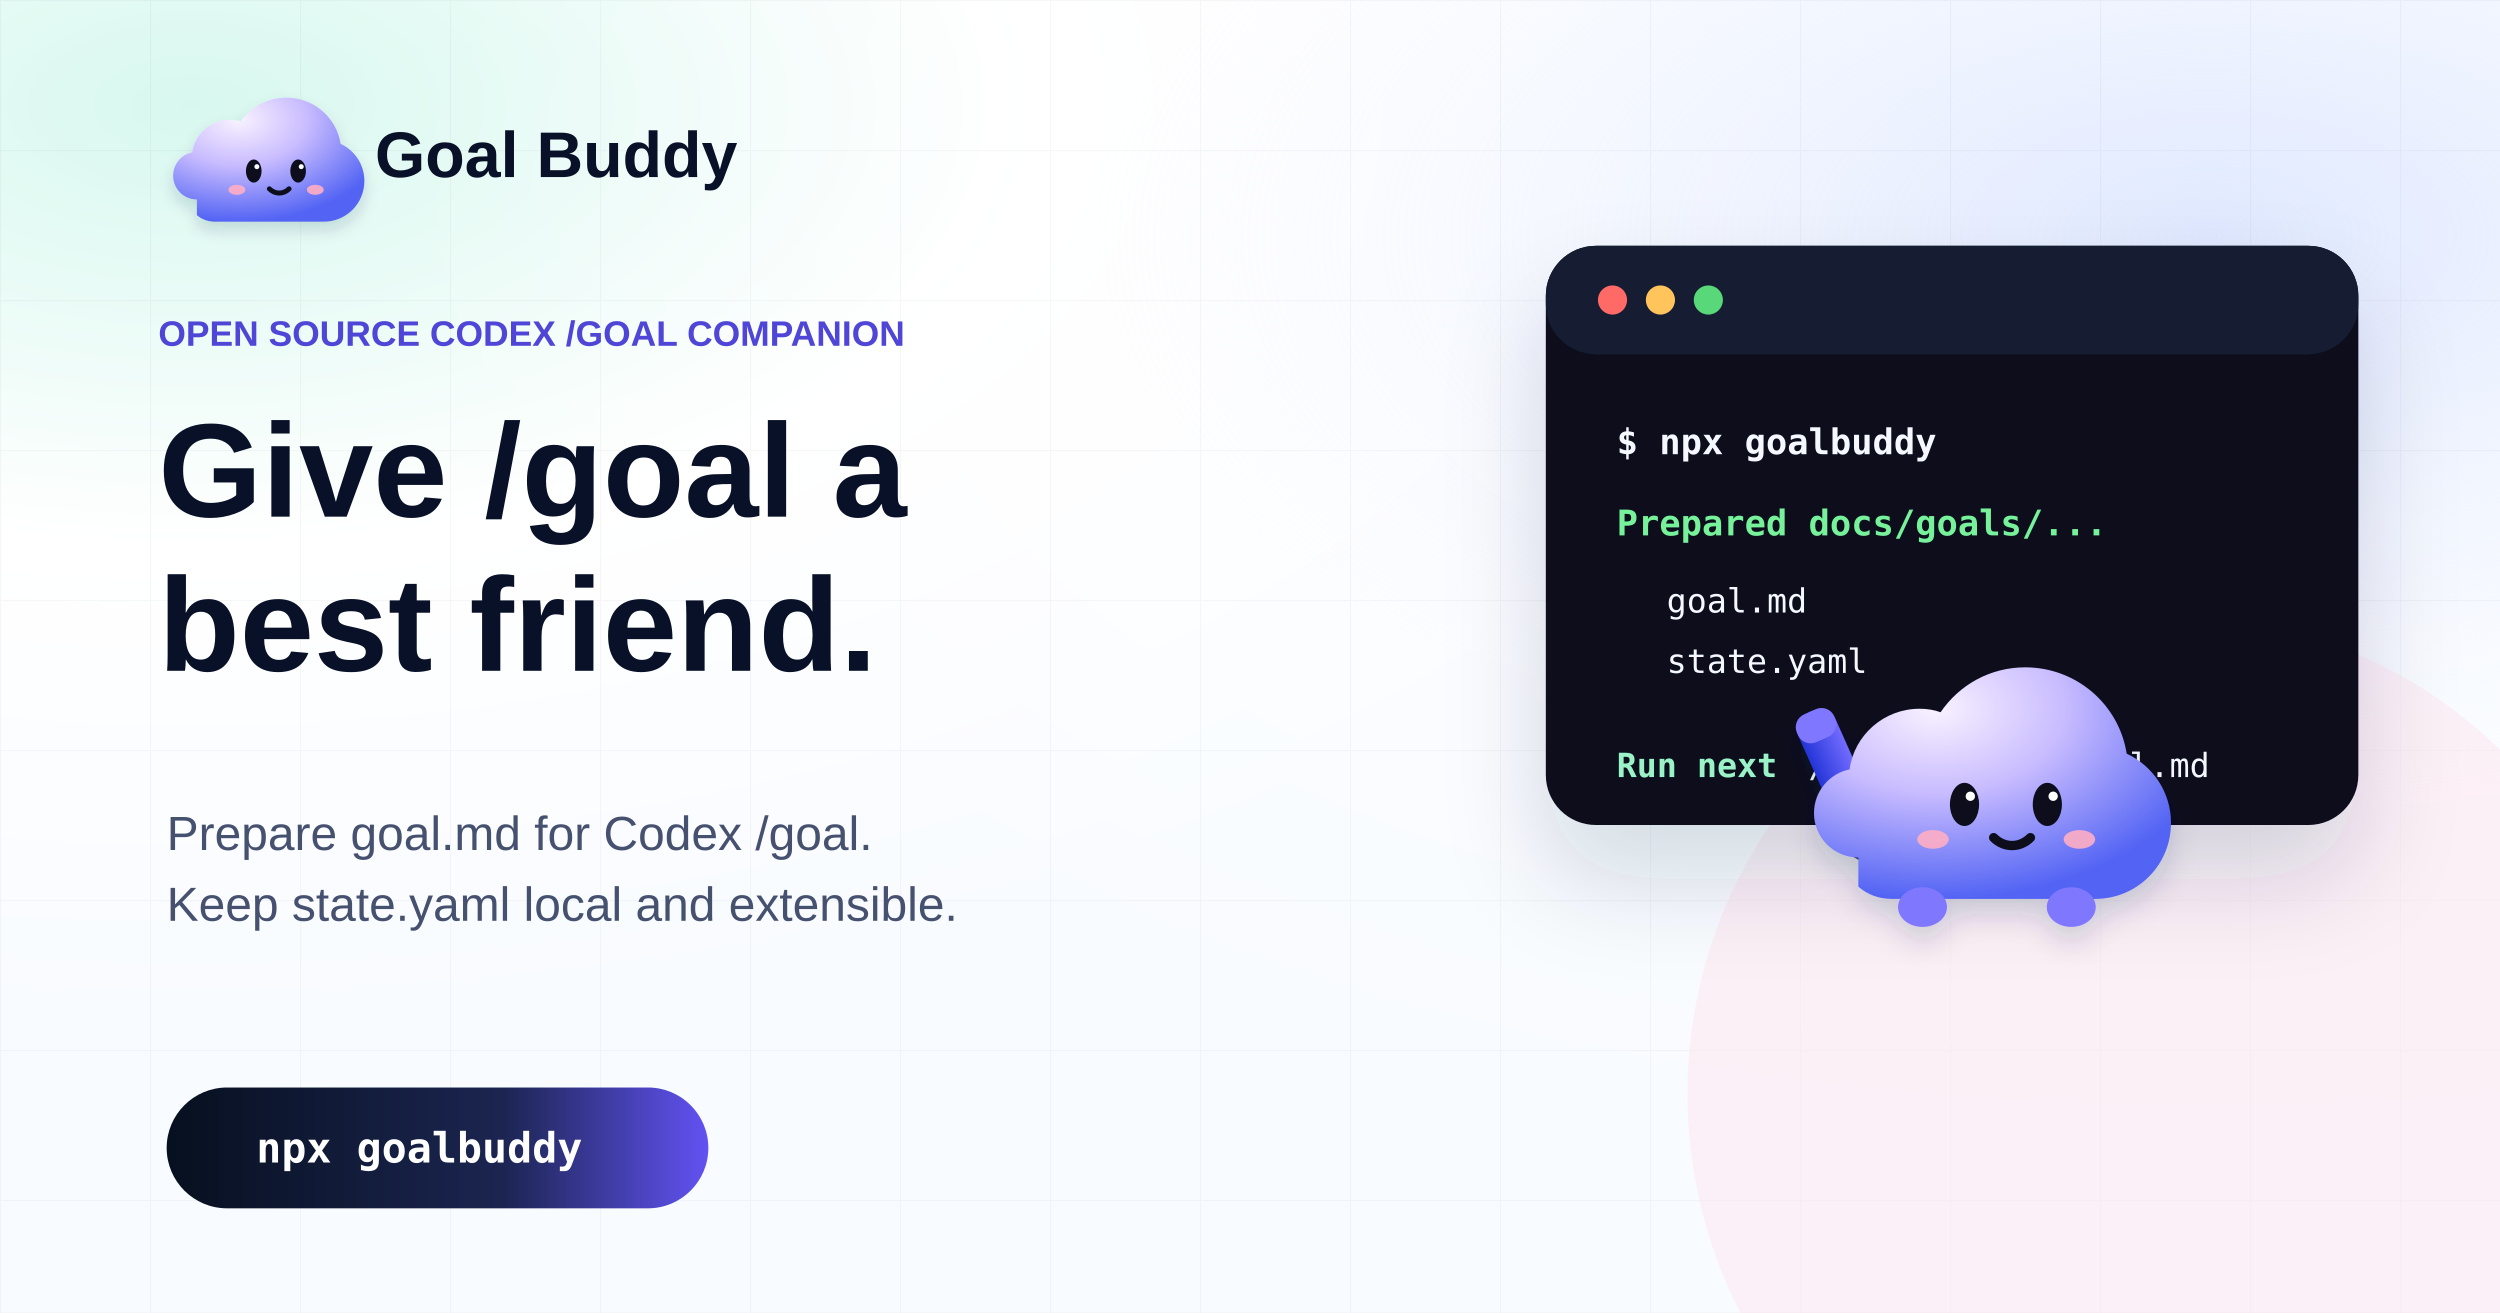
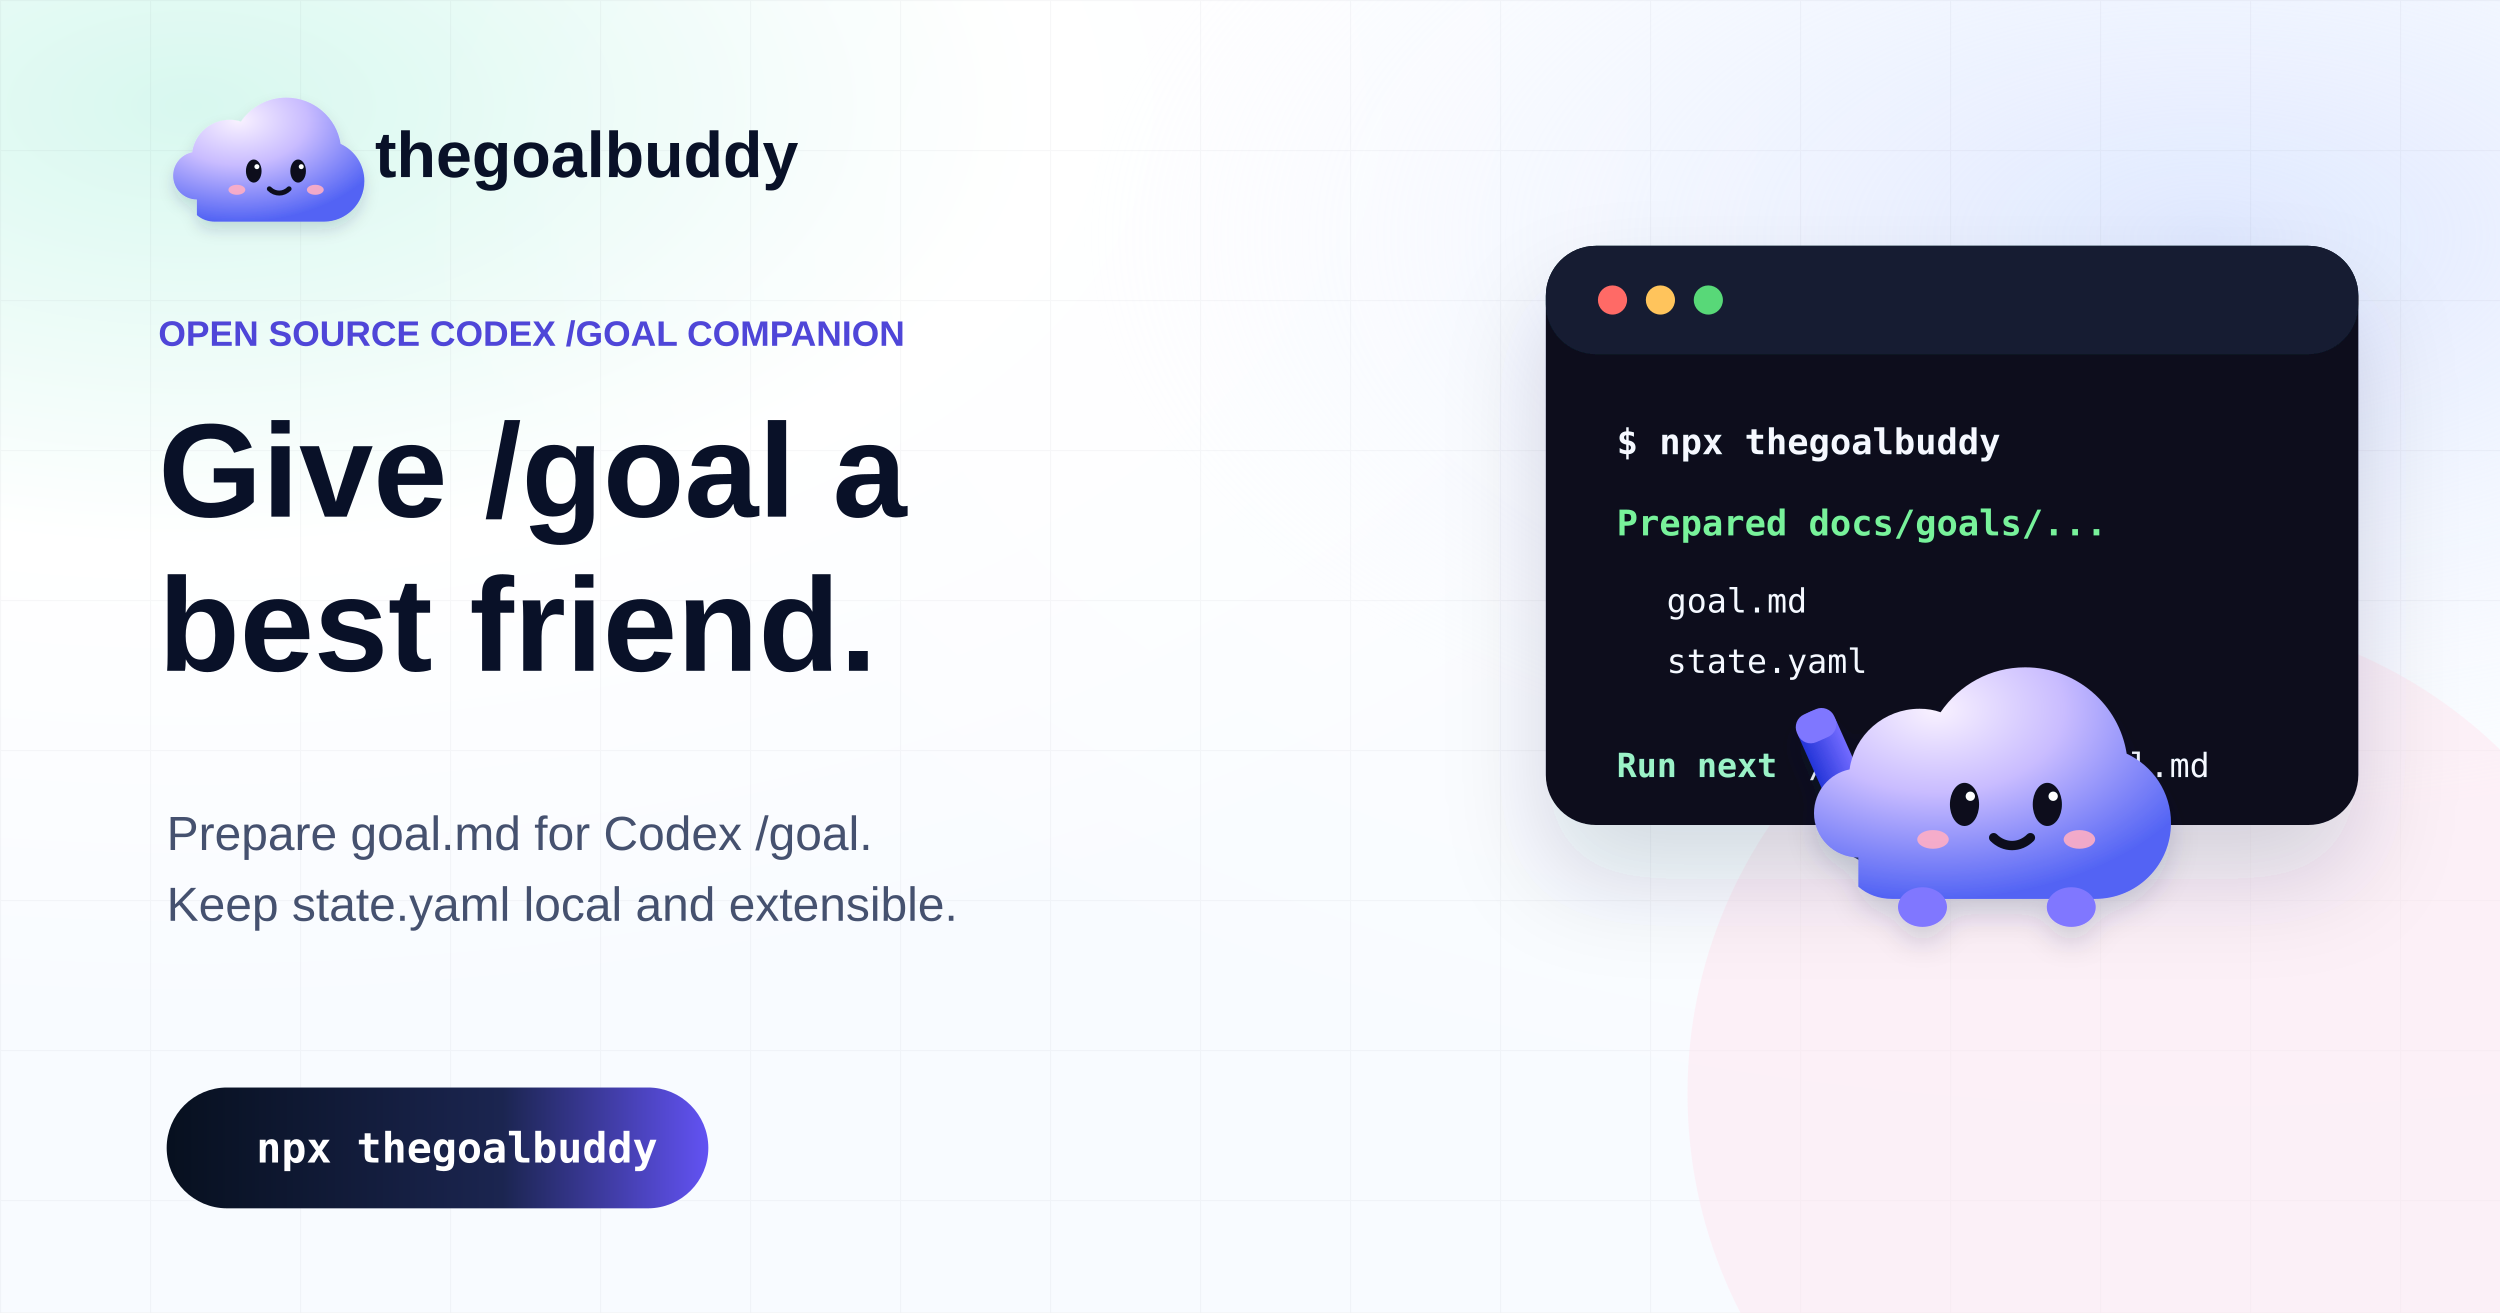
<svg xmlns="http://www.w3.org/2000/svg" viewBox="0 0 1200 630" role="img" aria-labelledby="title desc">
  <defs>
    <radialGradient id="bgMint" cx="8%" cy="8%" r="70%">
      <stop offset="0" stop-color="#d8f8ef" />
      <stop offset=".48" stop-color="#ffffff" />
      <stop offset="1" stop-color="#f8fbff" />
    </radialGradient>
    <radialGradient id="bgBlue" cx="88%" cy="18%" r="72%">
      <stop offset="0" stop-color="#dfe8ff" />
      <stop offset=".62" stop-color="#ffffff" stop-opacity=".35" />
      <stop offset="1" stop-color="#ffffff" stop-opacity="0" />
    </radialGradient>
    <linearGradient id="darkButton" x1="0" x2="1">
      <stop offset="0" stop-color="#07101f" />
      <stop offset=".62" stop-color="#1b2550" />
      <stop offset="1" stop-color="#6252f3" />
    </linearGradient>
    <radialGradient id="cloud" cx="34%" cy="18%" r="82%">
      <stop offset="0" stop-color="#f9f2ff" />
      <stop offset=".44" stop-color="#c9bcff" />
      <stop offset="1" stop-color="#5364f4" />
    </radialGradient>
    <linearGradient id="pencil" x1="0" x2="1">
      <stop offset="0" stop-color="#2435d8" />
      <stop offset="1" stop-color="#736bff" />
    </linearGradient>
    <filter id="softShadow" x="-20%" y="-20%" width="140%" height="150%">
      <feDropShadow dx="0" dy="26" stdDeviation="24" flood-color="#1e2a50" flood-opacity=".16" />
    </filter>
    <pattern id="grid" width="72" height="72" patternUnits="userSpaceOnUse">
      <path d="M72 0H0v72" fill="none" stroke="#091128" stroke-opacity=".055" stroke-width="1" />
    </pattern>
  </defs>
  <rect width="1200" height="630" fill="url(#bgMint)" />
  <rect width="1200" height="630" fill="url(#bgBlue)" />
  <rect width="1200" height="630" fill="url(#grid)" opacity=".55" />
  <circle cx="1040" cy="525" r="230" fill="#ffe4ef" opacity=".48" />
  <g transform="translate(72 58)">
    <g transform="translate(0 -14) scale(.15)" filter="url(#softShadow)">
      <path d="M150 345c-42 0-76-34-76-76 0-37 26-68 61-75 8-59 59-104 120-104 13 0 25 2 36 6 32-47 85-77 145-77 88 0 161 64 174 148 45 21 76 66 76 119 0 72-58 130-130 130H208c-22 0-42-7-58-21z" fill="url(#cloud)" />
      <ellipse cx="332" cy="254" rx="25" ry="37" fill="#07101f" />
      <ellipse cx="474" cy="254" rx="25" ry="37" fill="#07101f" />
      <circle cx="342" cy="240" r="8" fill="#fff" />
      <circle cx="484" cy="240" r="8" fill="#fff" />
      <path d="M382 311c18 18 45 18 63 0" fill="none" stroke="#07101f" stroke-width="16" stroke-linecap="round" />
      <ellipse cx="278" cy="314" rx="27" ry="16" fill="#ffaec4" opacity=".9" />
      <ellipse cx="529" cy="314" rx="27" ry="16" fill="#ffaec4" opacity=".9" />
    </g>
-     <text x="108" y="27" fill="#091128" font-family="Geist, Avenir Next, Arial, sans-serif" font-size="31" font-weight="850">Goal Buddy</text>
+     <text x="108" y="27" fill="#091128" font-family="Geist, Avenir Next, Arial, sans-serif" font-size="31" font-weight="850">thegoalbuddy</text>
  </g>
  <text x="76" y="166" fill="#4f46d8" font-family="Geist, Avenir Next, Arial, sans-serif" font-size="17" font-weight="850">OPEN SOURCE CODEX /GOAL COMPANION</text>
  <text x="76" y="248" fill="#091128" font-family="Geist, Avenir Next, Arial, sans-serif" font-size="64" font-weight="900">Give /goal a</text>
  <text x="76" y="322" fill="#091128" font-family="Geist, Avenir Next, Arial, sans-serif" font-size="64" font-weight="900">best friend.</text>
  <text x="80" y="408" fill="#45516f" font-family="Geist, Avenir Next, Arial, sans-serif" font-size="23" font-weight="500">Prepare goal.md for Codex /goal.</text>
  <text x="80" y="442" fill="#45516f" font-family="Geist, Avenir Next, Arial, sans-serif" font-size="23" font-weight="500">Keep state.yaml local and extensible.</text>
  <rect x="80" y="522" width="260" height="58" rx="29" fill="url(#darkButton)" />
-   <text x="123" y="558" fill="#ffffff" font-family="Geist Mono, Menlo, monospace" font-size="20" font-weight="700">npx goalbuddy</text>
+   <text x="123" y="558" fill="#ffffff" font-family="Geist Mono, Menlo, monospace" font-size="20" font-weight="700">npx thegoalbuddy</text>
  <g filter="url(#softShadow)" transform="translate(742 118)">
    <rect width="390" height="278" rx="24" fill="#07101f" />
    <rect width="390" height="52" rx="24" fill="#131d31" />
    <circle cx="32" cy="26" r="7" fill="#ff6b66" />
    <circle cx="55" cy="26" r="7" fill="#ffc45b" />
    <circle cx="78" cy="26" r="7" fill="#58d878" />
-     <text x="34" y="100" fill="#f6f8ff" font-family="Geist Mono, Menlo, monospace" font-size="17" font-weight="600">$ npx goalbuddy</text>
+     <text x="34" y="100" fill="#f6f8ff" font-family="Geist Mono, Menlo, monospace" font-size="17" font-weight="600">$ npx thegoalbuddy</text>
    <text x="34" y="139" fill="#78f29a" font-family="Geist Mono, Menlo, monospace" font-size="17" font-weight="600">Prepared docs/goals/...</text>
    <text x="58" y="176" fill="#f6f8ff" font-family="Geist Mono, Menlo, monospace" font-size="16">goal.md</text>
    <text x="58" y="205" fill="#f6f8ff" font-family="Geist Mono, Menlo, monospace" font-size="16">state.yaml</text>
    <text x="34" y="255" fill="#9bf2c7" font-family="Geist Mono, Menlo, monospace" font-size="16" font-weight="700">Run next</text>
    <text x="126" y="255" fill="#f6f8ff" font-family="Geist Mono, Menlo, monospace" font-size="16">/goal Follow goal.md</text>
  </g>
  <g filter="url(#softShadow)" transform="translate(850 315) scale(.28)">
    <g transform="translate(-42 18) rotate(-24 155 210)">
      <rect x="132" y="70" width="70" height="270" rx="34" fill="url(#pencil)" />
      <rect x="132" y="70" width="70" height="52" rx="24" fill="#7f77ff" />
      <path d="M132 325h70l-35 48z" fill="#27335e" />
    </g>
    <path d="M150 345c-42 0-76-34-76-76 0-37 26-68 61-75 8-59 59-104 120-104 13 0 25 2 36 6 32-47 85-77 145-77 88 0 161 64 174 148 45 21 76 66 76 119 0 72-58 130-130 130H208c-22 0-42-7-58-21z" fill="url(#cloud)" />
    <ellipse cx="332" cy="254" rx="25" ry="37" fill="#07101f" />
    <ellipse cx="474" cy="254" rx="25" ry="37" fill="#07101f" />
    <circle cx="342" cy="240" r="8" fill="#fff" />
    <circle cx="484" cy="240" r="8" fill="#fff" />
    <path d="M382 311c18 18 45 18 63 0" fill="none" stroke="#07101f" stroke-width="16" stroke-linecap="round" />
    <ellipse cx="278" cy="314" rx="27" ry="16" fill="#ffaec4" opacity=".9" />
    <ellipse cx="529" cy="314" rx="27" ry="16" fill="#ffaec4" opacity=".9" />
    <ellipse cx="260" cy="430" rx="42" ry="34" fill="#8077ff" />
    <ellipse cx="515" cy="430" rx="42" ry="34" fill="#8077ff" />
  </g>
</svg>
